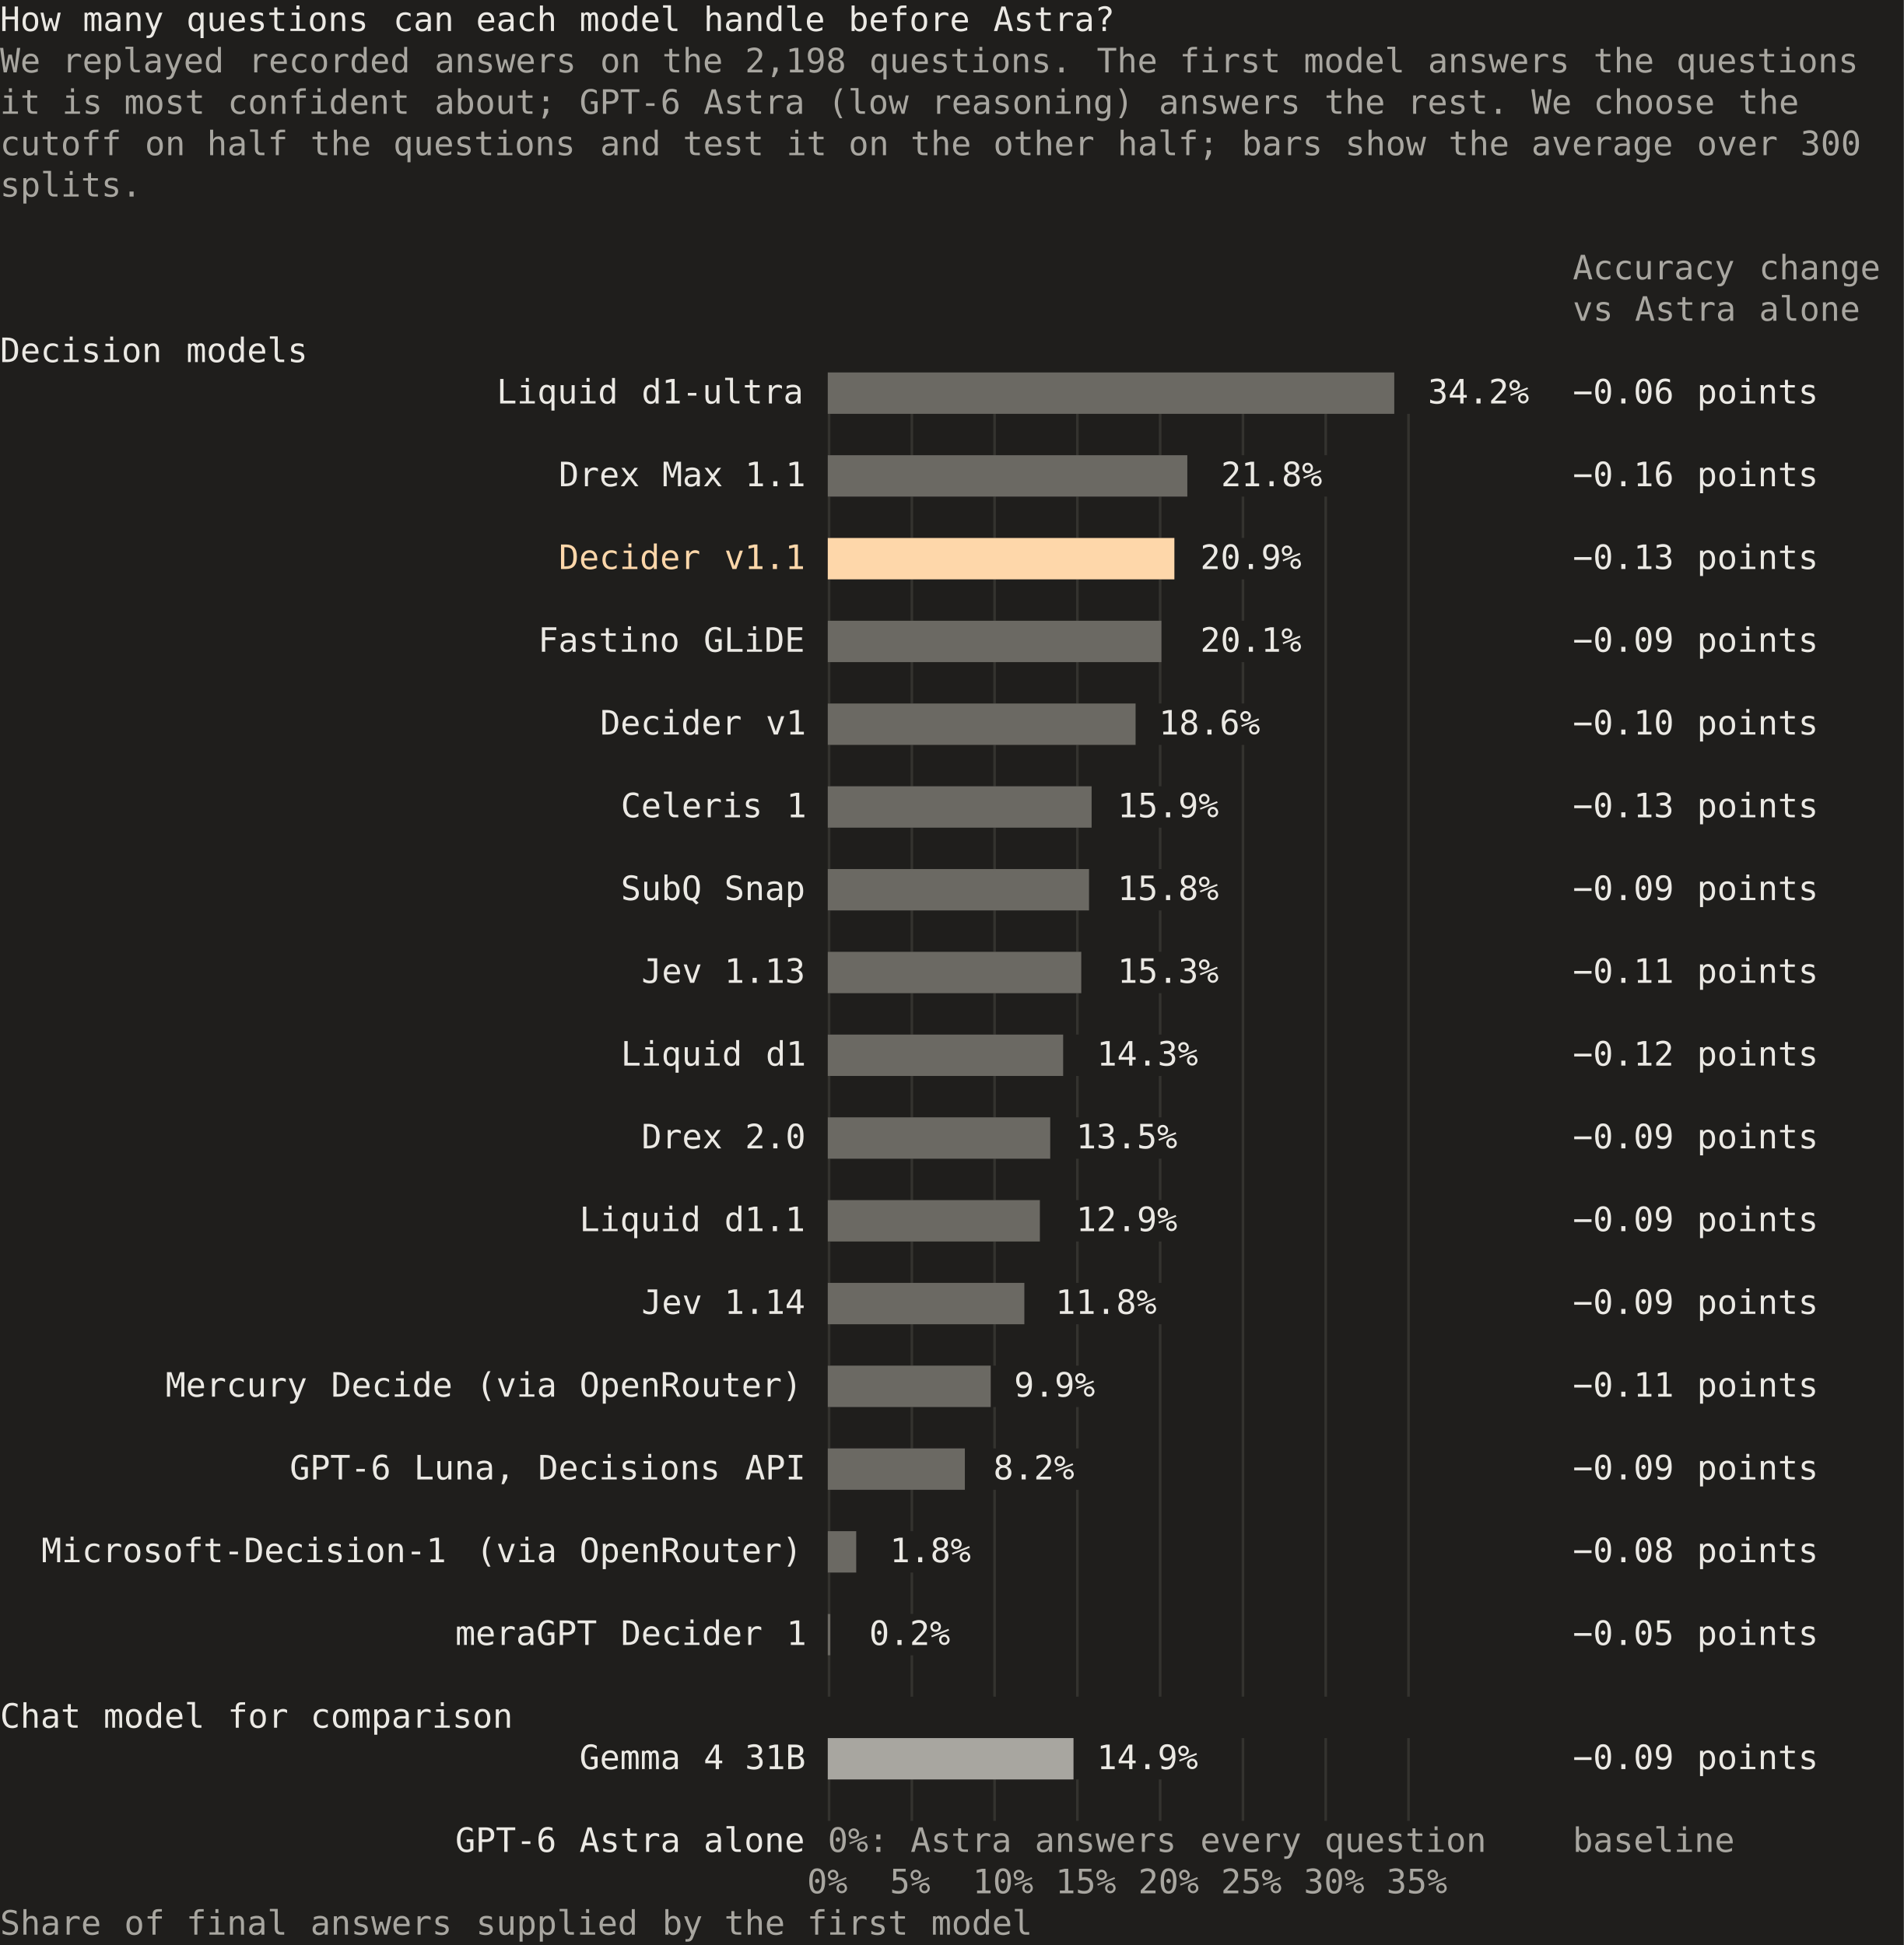
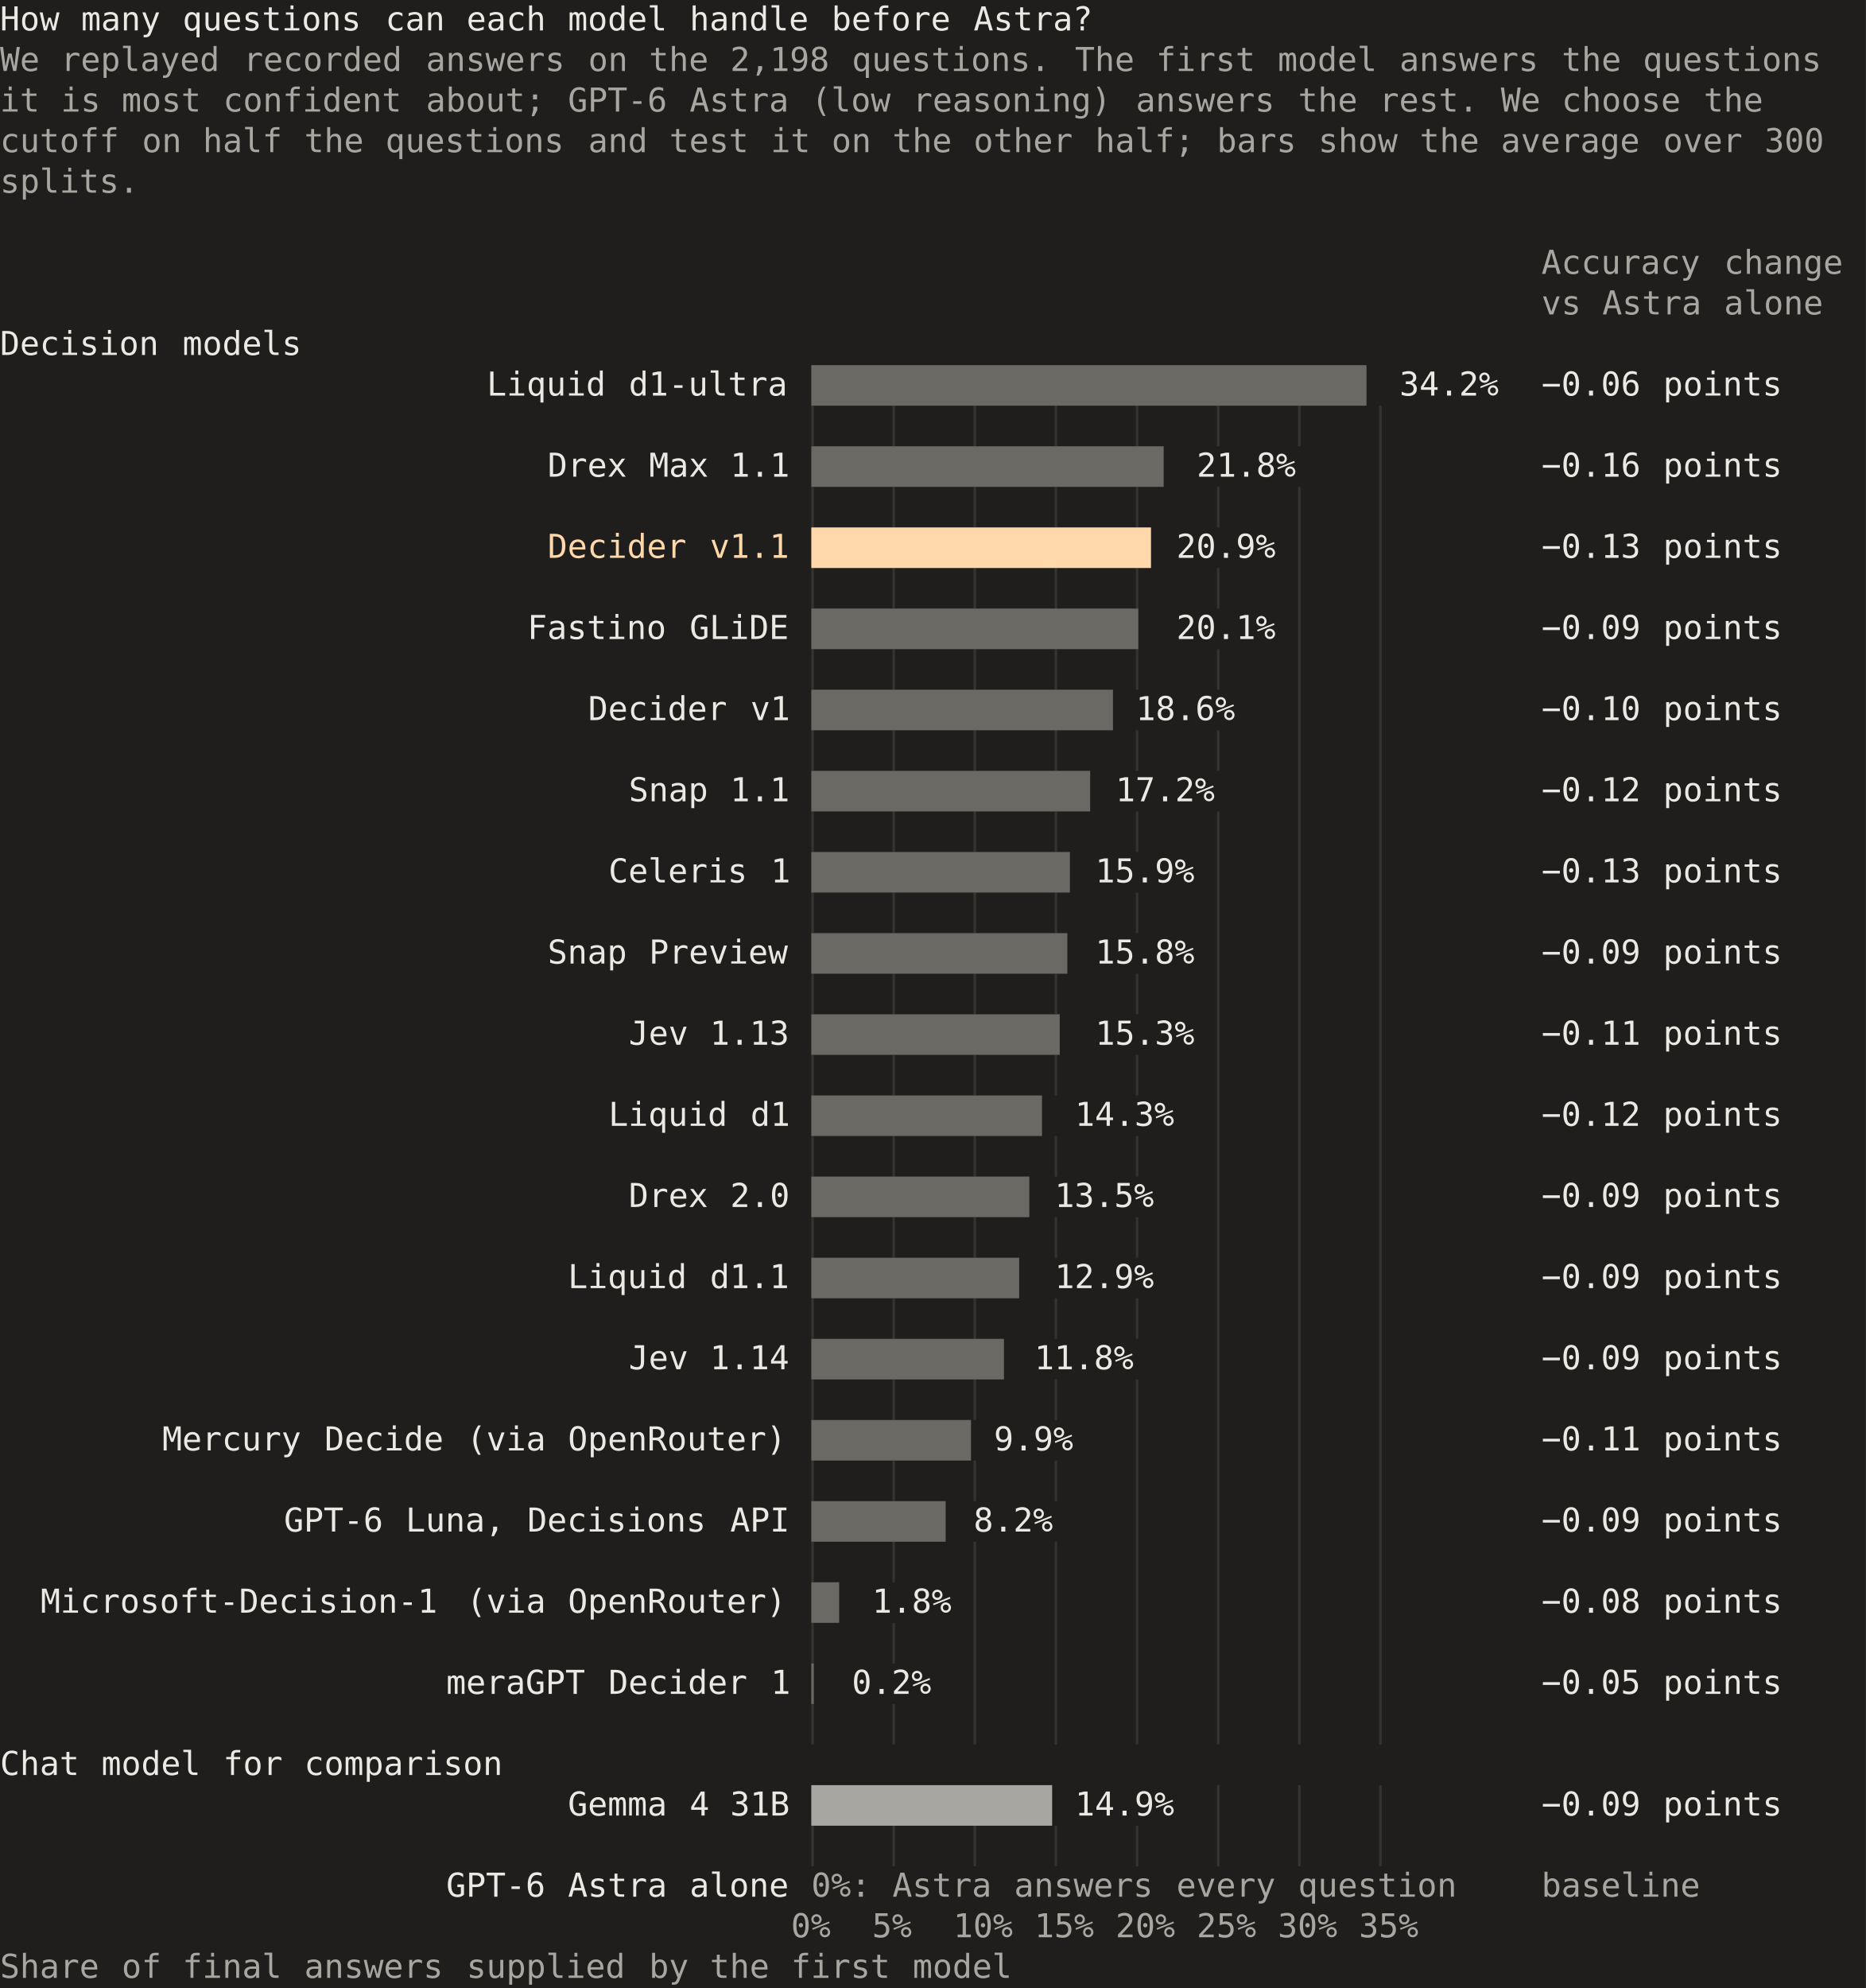
- <svg xmlns="http://www.w3.org/2000/svg" viewBox="0 0 736 752" width="736" height="752" role="img">
+ <svg xmlns="http://www.w3.org/2000/svg" viewBox="0 0 736 784" width="736" height="784" role="img">
  <style>text{font:13px ui-monospace,SFMono-Regular,Menlo,Consolas,"DejaVu Sans Mono",monospace;white-space:pre}</style>
-   <rect width="736" height="752" fill="#1f1e1c" />
-   <path fill="#34332f" d="M320 160h1v16h-1zM352 160h1v16h-1zM384 160h1v16h-1zM416 160h1v16h-1zM448 160h1v16h-1zM480 160h1v16h-1zM512 160h1v16h-1zM544 160h1v16h-1zM544 176h1v16h-1zM320 192h1v16h-1zM352 192h1v16h-1zM384 192h1v16h-1zM416 192h1v16h-1zM448 192h1v16h-1zM480 192h1v16h-1zM512 192h1v16h-1zM544 192h1v16h-1zM512 208h1v16h-1zM544 208h1v16h-1zM320 224h1v16h-1zM352 224h1v16h-1zM384 224h1v16h-1zM416 224h1v16h-1zM448 224h1v16h-1zM480 224h1v16h-1zM512 224h1v16h-1zM544 224h1v16h-1zM512 240h1v16h-1zM544 240h1v16h-1zM320 256h1v16h-1zM352 256h1v16h-1zM384 256h1v16h-1zM416 256h1v16h-1zM448 256h1v16h-1zM480 256h1v16h-1zM512 256h1v16h-1zM544 256h1v16h-1zM512 272h1v16h-1zM544 272h1v16h-1zM320 288h1v16h-1zM352 288h1v16h-1zM384 288h1v16h-1zM416 288h1v16h-1zM448 288h1v16h-1zM480 288h1v16h-1zM512 288h1v16h-1zM544 288h1v16h-1zM480 304h1v16h-1zM512 304h1v16h-1zM544 304h1v16h-1zM320 320h1v16h-1zM352 320h1v16h-1zM384 320h1v16h-1zM416 320h1v16h-1zM448 320h1v16h-1zM480 320h1v16h-1zM512 320h1v16h-1zM544 320h1v16h-1zM480 336h1v16h-1zM512 336h1v16h-1zM544 336h1v16h-1zM320 352h1v16h-1zM352 352h1v16h-1zM384 352h1v16h-1zM416 352h1v16h-1zM448 352h1v16h-1zM480 352h1v16h-1zM512 352h1v16h-1zM544 352h1v16h-1zM480 368h1v16h-1zM512 368h1v16h-1zM544 368h1v16h-1zM320 384h1v16h-1zM352 384h1v16h-1zM384 384h1v16h-1zM416 384h1v16h-1zM448 384h1v16h-1zM480 384h1v16h-1zM512 384h1v16h-1zM544 384h1v16h-1zM480 400h1v16h-1zM512 400h1v16h-1zM544 400h1v16h-1zM320 416h1v16h-1zM352 416h1v16h-1zM384 416h1v16h-1zM416 416h1v16h-1zM448 416h1v16h-1zM480 416h1v16h-1zM512 416h1v16h-1zM544 416h1v16h-1zM480 432h1v16h-1zM512 432h1v16h-1zM544 432h1v16h-1zM320 448h1v16h-1zM352 448h1v16h-1zM384 448h1v16h-1zM416 448h1v16h-1zM448 448h1v16h-1zM480 448h1v16h-1zM512 448h1v16h-1zM544 448h1v16h-1zM480 464h1v16h-1zM512 464h1v16h-1zM544 464h1v16h-1zM320 480h1v16h-1zM352 480h1v16h-1zM384 480h1v16h-1zM416 480h1v16h-1zM448 480h1v16h-1zM480 480h1v16h-1zM512 480h1v16h-1zM544 480h1v16h-1zM480 496h1v16h-1zM512 496h1v16h-1zM544 496h1v16h-1zM320 512h1v16h-1zM352 512h1v16h-1zM384 512h1v16h-1zM416 512h1v16h-1zM448 512h1v16h-1zM480 512h1v16h-1zM512 512h1v16h-1zM544 512h1v16h-1zM448 528h1v16h-1zM480 528h1v16h-1zM512 528h1v16h-1zM544 528h1v16h-1zM320 544h1v16h-1zM352 544h1v16h-1zM384 544h1v16h-1zM416 544h1v16h-1zM448 544h1v16h-1zM480 544h1v16h-1zM512 544h1v16h-1zM544 544h1v16h-1zM448 560h1v16h-1zM480 560h1v16h-1zM512 560h1v16h-1zM544 560h1v16h-1zM320 576h1v16h-1zM352 576h1v16h-1zM384 576h1v16h-1zM416 576h1v16h-1zM448 576h1v16h-1zM480 576h1v16h-1zM512 576h1v16h-1zM544 576h1v16h-1zM384 592h1v16h-1zM416 592h1v16h-1zM448 592h1v16h-1zM480 592h1v16h-1zM512 592h1v16h-1zM544 592h1v16h-1zM320 608h1v16h-1zM352 608h1v16h-1zM384 608h1v16h-1zM416 608h1v16h-1zM448 608h1v16h-1zM480 608h1v16h-1zM512 608h1v16h-1zM544 608h1v16h-1zM384 624h1v16h-1zM416 624h1v16h-1zM448 624h1v16h-1zM480 624h1v16h-1zM512 624h1v16h-1zM544 624h1v16h-1zM320 640h1v16h-1zM352 640h1v16h-1zM384 640h1v16h-1zM416 640h1v16h-1zM448 640h1v16h-1zM480 640h1v16h-1zM512 640h1v16h-1zM544 640h1v16h-1zM480 672h1v16h-1zM512 672h1v16h-1zM544 672h1v16h-1zM320 688h1v16h-1zM352 688h1v16h-1zM384 688h1v16h-1zM416 688h1v16h-1zM448 688h1v16h-1zM480 688h1v16h-1zM512 688h1v16h-1zM544 688h1v16h-1z" />
-   <path fill="#6b6963" d="M320 144h8v16h-8zM328 144h8v16h-8zM336 144h8v16h-8zM344 144h8v16h-8zM352 144h8v16h-8zM360 144h8v16h-8zM368 144h8v16h-8zM376 144h8v16h-8zM384 144h8v16h-8zM392 144h8v16h-8zM400 144h8v16h-8zM408 144h8v16h-8zM416 144h8v16h-8zM424 144h8v16h-8zM432 144h8v16h-8zM440 144h8v16h-8zM448 144h8v16h-8zM456 144h8v16h-8zM464 144h8v16h-8zM472 144h8v16h-8zM480 144h8v16h-8zM488 144h8v16h-8zM496 144h8v16h-8zM504 144h8v16h-8zM512 144h8v16h-8zM520 144h8v16h-8zM528 144h8v16h-8zM536 144h3v16h-3zM320 176h8v16h-8zM328 176h8v16h-8zM336 176h8v16h-8zM344 176h8v16h-8zM352 176h8v16h-8zM360 176h8v16h-8zM368 176h8v16h-8zM376 176h8v16h-8zM384 176h8v16h-8zM392 176h8v16h-8zM400 176h8v16h-8zM408 176h8v16h-8zM416 176h8v16h-8zM424 176h8v16h-8zM432 176h8v16h-8zM440 176h8v16h-8zM448 176h8v16h-8zM456 176h3v16h-3zM320 240h8v16h-8zM328 240h8v16h-8zM336 240h8v16h-8zM344 240h8v16h-8zM352 240h8v16h-8zM360 240h8v16h-8zM368 240h8v16h-8zM376 240h8v16h-8zM384 240h8v16h-8zM392 240h8v16h-8zM400 240h8v16h-8zM408 240h8v16h-8zM416 240h8v16h-8zM424 240h8v16h-8zM432 240h8v16h-8zM440 240h8v16h-8zM448 240h1v16h-1zM320 272h8v16h-8zM328 272h8v16h-8zM336 272h8v16h-8zM344 272h8v16h-8zM352 272h8v16h-8zM360 272h8v16h-8zM368 272h8v16h-8zM376 272h8v16h-8zM384 272h8v16h-8zM392 272h8v16h-8zM400 272h8v16h-8zM408 272h8v16h-8zM416 272h8v16h-8zM424 272h8v16h-8zM432 272h7v16h-7zM320 304h8v16h-8zM328 304h8v16h-8zM336 304h8v16h-8zM344 304h8v16h-8zM352 304h8v16h-8zM360 304h8v16h-8zM368 304h8v16h-8zM376 304h8v16h-8zM384 304h8v16h-8zM392 304h8v16h-8zM400 304h8v16h-8zM408 304h8v16h-8zM416 304h6v16h-6zM320 336h8v16h-8zM328 336h8v16h-8zM336 336h8v16h-8zM344 336h8v16h-8zM352 336h8v16h-8zM360 336h8v16h-8zM368 336h8v16h-8zM376 336h8v16h-8zM384 336h8v16h-8zM392 336h8v16h-8zM400 336h8v16h-8zM408 336h8v16h-8zM416 336h5v16h-5zM320 368h8v16h-8zM328 368h8v16h-8zM336 368h8v16h-8zM344 368h8v16h-8zM352 368h8v16h-8zM360 368h8v16h-8zM368 368h8v16h-8zM376 368h8v16h-8zM384 368h8v16h-8zM392 368h8v16h-8zM400 368h8v16h-8zM408 368h8v16h-8zM416 368h2v16h-2zM320 400h8v16h-8zM328 400h8v16h-8zM336 400h8v16h-8zM344 400h8v16h-8zM352 400h8v16h-8zM360 400h8v16h-8zM368 400h8v16h-8zM376 400h8v16h-8zM384 400h8v16h-8zM392 400h8v16h-8zM400 400h8v16h-8zM408 400h3v16h-3zM320 432h8v16h-8zM328 432h8v16h-8zM336 432h8v16h-8zM344 432h8v16h-8zM352 432h8v16h-8zM360 432h8v16h-8zM368 432h8v16h-8zM376 432h8v16h-8zM384 432h8v16h-8zM392 432h8v16h-8zM400 432h6v16h-6zM320 464h8v16h-8zM328 464h8v16h-8zM336 464h8v16h-8zM344 464h8v16h-8zM352 464h8v16h-8zM360 464h8v16h-8zM368 464h8v16h-8zM376 464h8v16h-8zM384 464h8v16h-8zM392 464h8v16h-8zM400 464h2v16h-2zM320 496h8v16h-8zM328 496h8v16h-8zM336 496h8v16h-8zM344 496h8v16h-8zM352 496h8v16h-8zM360 496h8v16h-8zM368 496h8v16h-8zM376 496h8v16h-8zM384 496h8v16h-8zM392 496h4v16h-4zM320 528h8v16h-8zM328 528h8v16h-8zM336 528h8v16h-8zM344 528h8v16h-8zM352 528h8v16h-8zM360 528h8v16h-8zM368 528h8v16h-8zM376 528h7v16h-7zM320 560h8v16h-8zM328 560h8v16h-8zM336 560h8v16h-8zM344 560h8v16h-8zM352 560h8v16h-8zM360 560h8v16h-8zM368 560h5v16h-5zM320 592h8v16h-8zM328 592h3v16h-3zM320 624h1v16h-1z" />
-   <path fill="#a8a6a0" d="M320 672h8v16h-8zM328 672h8v16h-8zM336 672h8v16h-8zM344 672h8v16h-8zM352 672h8v16h-8zM360 672h8v16h-8zM368 672h8v16h-8zM376 672h8v16h-8zM384 672h8v16h-8zM392 672h8v16h-8zM400 672h8v16h-8zM408 672h7v16h-7z" />
+   <rect width="736" height="784" fill="#1f1e1c" />
+   <path fill="#34332f" d="M320 160h1v16h-1zM352 160h1v16h-1zM384 160h1v16h-1zM416 160h1v16h-1zM448 160h1v16h-1zM480 160h1v16h-1zM512 160h1v16h-1zM544 160h1v16h-1zM544 176h1v16h-1zM320 192h1v16h-1zM352 192h1v16h-1zM384 192h1v16h-1zM416 192h1v16h-1zM448 192h1v16h-1zM480 192h1v16h-1zM512 192h1v16h-1zM544 192h1v16h-1zM512 208h1v16h-1zM544 208h1v16h-1zM320 224h1v16h-1zM352 224h1v16h-1zM384 224h1v16h-1zM416 224h1v16h-1zM448 224h1v16h-1zM480 224h1v16h-1zM512 224h1v16h-1zM544 224h1v16h-1zM512 240h1v16h-1zM544 240h1v16h-1zM320 256h1v16h-1zM352 256h1v16h-1zM384 256h1v16h-1zM416 256h1v16h-1zM448 256h1v16h-1zM480 256h1v16h-1zM512 256h1v16h-1zM544 256h1v16h-1zM512 272h1v16h-1zM544 272h1v16h-1zM320 288h1v16h-1zM352 288h1v16h-1zM384 288h1v16h-1zM416 288h1v16h-1zM448 288h1v16h-1zM480 288h1v16h-1zM512 288h1v16h-1zM544 288h1v16h-1zM512 304h1v16h-1zM544 304h1v16h-1zM320 320h1v16h-1zM352 320h1v16h-1zM384 320h1v16h-1zM416 320h1v16h-1zM448 320h1v16h-1zM480 320h1v16h-1zM512 320h1v16h-1zM544 320h1v16h-1zM480 336h1v16h-1zM512 336h1v16h-1zM544 336h1v16h-1zM320 352h1v16h-1zM352 352h1v16h-1zM384 352h1v16h-1zM416 352h1v16h-1zM448 352h1v16h-1zM480 352h1v16h-1zM512 352h1v16h-1zM544 352h1v16h-1zM480 368h1v16h-1zM512 368h1v16h-1zM544 368h1v16h-1zM320 384h1v16h-1zM352 384h1v16h-1zM384 384h1v16h-1zM416 384h1v16h-1zM448 384h1v16h-1zM480 384h1v16h-1zM512 384h1v16h-1zM544 384h1v16h-1zM480 400h1v16h-1zM512 400h1v16h-1zM544 400h1v16h-1zM320 416h1v16h-1zM352 416h1v16h-1zM384 416h1v16h-1zM416 416h1v16h-1zM448 416h1v16h-1zM480 416h1v16h-1zM512 416h1v16h-1zM544 416h1v16h-1zM480 432h1v16h-1zM512 432h1v16h-1zM544 432h1v16h-1zM320 448h1v16h-1zM352 448h1v16h-1zM384 448h1v16h-1zM416 448h1v16h-1zM448 448h1v16h-1zM480 448h1v16h-1zM512 448h1v16h-1zM544 448h1v16h-1zM480 464h1v16h-1zM512 464h1v16h-1zM544 464h1v16h-1zM320 480h1v16h-1zM352 480h1v16h-1zM384 480h1v16h-1zM416 480h1v16h-1zM448 480h1v16h-1zM480 480h1v16h-1zM512 480h1v16h-1zM544 480h1v16h-1zM480 496h1v16h-1zM512 496h1v16h-1zM544 496h1v16h-1zM320 512h1v16h-1zM352 512h1v16h-1zM384 512h1v16h-1zM416 512h1v16h-1zM448 512h1v16h-1zM480 512h1v16h-1zM512 512h1v16h-1zM544 512h1v16h-1zM480 528h1v16h-1zM512 528h1v16h-1zM544 528h1v16h-1zM320 544h1v16h-1zM352 544h1v16h-1zM384 544h1v16h-1zM416 544h1v16h-1zM448 544h1v16h-1zM480 544h1v16h-1zM512 544h1v16h-1zM544 544h1v16h-1zM448 560h1v16h-1zM480 560h1v16h-1zM512 560h1v16h-1zM544 560h1v16h-1zM320 576h1v16h-1zM352 576h1v16h-1zM384 576h1v16h-1zM416 576h1v16h-1zM448 576h1v16h-1zM480 576h1v16h-1zM512 576h1v16h-1zM544 576h1v16h-1zM448 592h1v16h-1zM480 592h1v16h-1zM512 592h1v16h-1zM544 592h1v16h-1zM320 608h1v16h-1zM352 608h1v16h-1zM384 608h1v16h-1zM416 608h1v16h-1zM448 608h1v16h-1zM480 608h1v16h-1zM512 608h1v16h-1zM544 608h1v16h-1zM384 624h1v16h-1zM416 624h1v16h-1zM448 624h1v16h-1zM480 624h1v16h-1zM512 624h1v16h-1zM544 624h1v16h-1zM320 640h1v16h-1zM352 640h1v16h-1zM384 640h1v16h-1zM416 640h1v16h-1zM448 640h1v16h-1zM480 640h1v16h-1zM512 640h1v16h-1zM544 640h1v16h-1zM384 656h1v16h-1zM416 656h1v16h-1zM448 656h1v16h-1zM480 656h1v16h-1zM512 656h1v16h-1zM544 656h1v16h-1zM320 672h1v16h-1zM352 672h1v16h-1zM384 672h1v16h-1zM416 672h1v16h-1zM448 672h1v16h-1zM480 672h1v16h-1zM512 672h1v16h-1zM544 672h1v16h-1zM480 704h1v16h-1zM512 704h1v16h-1zM544 704h1v16h-1zM320 720h1v16h-1zM352 720h1v16h-1zM384 720h1v16h-1zM416 720h1v16h-1zM448 720h1v16h-1zM480 720h1v16h-1zM512 720h1v16h-1zM544 720h1v16h-1z" />
+   <path fill="#6b6963" d="M320 144h8v16h-8zM328 144h8v16h-8zM336 144h8v16h-8zM344 144h8v16h-8zM352 144h8v16h-8zM360 144h8v16h-8zM368 144h8v16h-8zM376 144h8v16h-8zM384 144h8v16h-8zM392 144h8v16h-8zM400 144h8v16h-8zM408 144h8v16h-8zM416 144h8v16h-8zM424 144h8v16h-8zM432 144h8v16h-8zM440 144h8v16h-8zM448 144h8v16h-8zM456 144h8v16h-8zM464 144h8v16h-8zM472 144h8v16h-8zM480 144h8v16h-8zM488 144h8v16h-8zM496 144h8v16h-8zM504 144h8v16h-8zM512 144h8v16h-8zM520 144h8v16h-8zM528 144h8v16h-8zM536 144h3v16h-3zM320 176h8v16h-8zM328 176h8v16h-8zM336 176h8v16h-8zM344 176h8v16h-8zM352 176h8v16h-8zM360 176h8v16h-8zM368 176h8v16h-8zM376 176h8v16h-8zM384 176h8v16h-8zM392 176h8v16h-8zM400 176h8v16h-8zM408 176h8v16h-8zM416 176h8v16h-8zM424 176h8v16h-8zM432 176h8v16h-8zM440 176h8v16h-8zM448 176h8v16h-8zM456 176h3v16h-3zM320 240h8v16h-8zM328 240h8v16h-8zM336 240h8v16h-8zM344 240h8v16h-8zM352 240h8v16h-8zM360 240h8v16h-8zM368 240h8v16h-8zM376 240h8v16h-8zM384 240h8v16h-8zM392 240h8v16h-8zM400 240h8v16h-8zM408 240h8v16h-8zM416 240h8v16h-8zM424 240h8v16h-8zM432 240h8v16h-8zM440 240h8v16h-8zM448 240h1v16h-1zM320 272h8v16h-8zM328 272h8v16h-8zM336 272h8v16h-8zM344 272h8v16h-8zM352 272h8v16h-8zM360 272h8v16h-8zM368 272h8v16h-8zM376 272h8v16h-8zM384 272h8v16h-8zM392 272h8v16h-8zM400 272h8v16h-8zM408 272h8v16h-8zM416 272h8v16h-8zM424 272h8v16h-8zM432 272h7v16h-7zM320 304h8v16h-8zM328 304h8v16h-8zM336 304h8v16h-8zM344 304h8v16h-8zM352 304h8v16h-8zM360 304h8v16h-8zM368 304h8v16h-8zM376 304h8v16h-8zM384 304h8v16h-8zM392 304h8v16h-8zM400 304h8v16h-8zM408 304h8v16h-8zM416 304h8v16h-8zM424 304h6v16h-6zM320 336h8v16h-8zM328 336h8v16h-8zM336 336h8v16h-8zM344 336h8v16h-8zM352 336h8v16h-8zM360 336h8v16h-8zM368 336h8v16h-8zM376 336h8v16h-8zM384 336h8v16h-8zM392 336h8v16h-8zM400 336h8v16h-8zM408 336h8v16h-8zM416 336h6v16h-6zM320 368h8v16h-8zM328 368h8v16h-8zM336 368h8v16h-8zM344 368h8v16h-8zM352 368h8v16h-8zM360 368h8v16h-8zM368 368h8v16h-8zM376 368h8v16h-8zM384 368h8v16h-8zM392 368h8v16h-8zM400 368h8v16h-8zM408 368h8v16h-8zM416 368h5v16h-5zM320 400h8v16h-8zM328 400h8v16h-8zM336 400h8v16h-8zM344 400h8v16h-8zM352 400h8v16h-8zM360 400h8v16h-8zM368 400h8v16h-8zM376 400h8v16h-8zM384 400h8v16h-8zM392 400h8v16h-8zM400 400h8v16h-8zM408 400h8v16h-8zM416 400h2v16h-2zM320 432h8v16h-8zM328 432h8v16h-8zM336 432h8v16h-8zM344 432h8v16h-8zM352 432h8v16h-8zM360 432h8v16h-8zM368 432h8v16h-8zM376 432h8v16h-8zM384 432h8v16h-8zM392 432h8v16h-8zM400 432h8v16h-8zM408 432h3v16h-3zM320 464h8v16h-8zM328 464h8v16h-8zM336 464h8v16h-8zM344 464h8v16h-8zM352 464h8v16h-8zM360 464h8v16h-8zM368 464h8v16h-8zM376 464h8v16h-8zM384 464h8v16h-8zM392 464h8v16h-8zM400 464h6v16h-6zM320 496h8v16h-8zM328 496h8v16h-8zM336 496h8v16h-8zM344 496h8v16h-8zM352 496h8v16h-8zM360 496h8v16h-8zM368 496h8v16h-8zM376 496h8v16h-8zM384 496h8v16h-8zM392 496h8v16h-8zM400 496h2v16h-2zM320 528h8v16h-8zM328 528h8v16h-8zM336 528h8v16h-8zM344 528h8v16h-8zM352 528h8v16h-8zM360 528h8v16h-8zM368 528h8v16h-8zM376 528h8v16h-8zM384 528h8v16h-8zM392 528h4v16h-4zM320 560h8v16h-8zM328 560h8v16h-8zM336 560h8v16h-8zM344 560h8v16h-8zM352 560h8v16h-8zM360 560h8v16h-8zM368 560h8v16h-8zM376 560h7v16h-7zM320 592h8v16h-8zM328 592h8v16h-8zM336 592h8v16h-8zM344 592h8v16h-8zM352 592h8v16h-8zM360 592h8v16h-8zM368 592h5v16h-5zM320 624h8v16h-8zM328 624h3v16h-3zM320 656h1v16h-1z" />
+   <path fill="#a8a6a0" d="M320 704h8v16h-8zM328 704h8v16h-8zM336 704h8v16h-8zM344 704h8v16h-8zM352 704h8v16h-8zM360 704h8v16h-8zM368 704h8v16h-8zM376 704h8v16h-8zM384 704h8v16h-8zM392 704h8v16h-8zM400 704h8v16h-8zM408 704h7v16h-7z" />
  <path fill="#fed7aa" d="M320 208h8v16h-8zM328 208h8v16h-8zM336 208h8v16h-8zM344 208h8v16h-8zM352 208h8v16h-8zM360 208h8v16h-8zM368 208h8v16h-8zM376 208h8v16h-8zM384 208h8v16h-8zM392 208h8v16h-8zM400 208h8v16h-8zM408 208h8v16h-8zM416 208h8v16h-8zM424 208h8v16h-8zM432 208h8v16h-8zM440 208h8v16h-8zM448 208h6v16h-6z" />
  <text x="0 8 16" y="12" fill="#ebe9e4" font-weight="600">How</text>
  <text x="32 40 48 56" y="12" fill="#ebe9e4" font-weight="600">many</text>
  <text x="72 80 88 96 104 112 120 128 136" y="12" fill="#ebe9e4" font-weight="600">questions</text>
  <text x="152 160 168" y="12" fill="#ebe9e4" font-weight="600">can</text>
  <text x="184 192 200 208" y="12" fill="#ebe9e4" font-weight="600">each</text>
  <text x="224 232 240 248 256" y="12" fill="#ebe9e4" font-weight="600">model</text>
  <text x="272 280 288 296 304 312" y="12" fill="#ebe9e4" font-weight="600">handle</text>
  <text x="328 336 344 352 360 368" y="12" fill="#ebe9e4" font-weight="600">before</text>
  <text x="384 392 400 408 416 424" y="12" fill="#ebe9e4" font-weight="600">Astra?</text>
  <text x="0 8" y="28" fill="#a8a6a0">We</text>
  <text x="24 32 40 48 56 64 72 80" y="28" fill="#a8a6a0">replayed</text>
  <text x="96 104 112 120 128 136 144 152" y="28" fill="#a8a6a0">recorded</text>
  <text x="168 176 184 192 200 208 216" y="28" fill="#a8a6a0">answers</text>
  <text x="232 240" y="28" fill="#a8a6a0">on</text>
  <text x="256 264 272" y="28" fill="#a8a6a0">the</text>
  <text x="288 296 304 312 320" y="28" fill="#a8a6a0">2,198</text>
  <text x="336 344 352 360 368 376 384 392 400 408" y="28" fill="#a8a6a0">questions.</text>
  <text x="424 432 440" y="28" fill="#a8a6a0">The</text>
  <text x="456 464 472 480 488" y="28" fill="#a8a6a0">first</text>
  <text x="504 512 520 528 536" y="28" fill="#a8a6a0">model</text>
  <text x="552 560 568 576 584 592 600" y="28" fill="#a8a6a0">answers</text>
  <text x="616 624 632" y="28" fill="#a8a6a0">the</text>
  <text x="648 656 664 672 680 688 696 704 712" y="28" fill="#a8a6a0">questions</text>
  <text x="0 8" y="44" fill="#a8a6a0">it</text>
  <text x="24 32" y="44" fill="#a8a6a0">is</text>
  <text x="48 56 64 72" y="44" fill="#a8a6a0">most</text>
  <text x="88 96 104 112 120 128 136 144 152" y="44" fill="#a8a6a0">confident</text>
  <text x="168 176 184 192 200 208" y="44" fill="#a8a6a0">about;</text>
  <text x="224 232 240 248 256" y="44" fill="#a8a6a0">GPT-6</text>
  <text x="272 280 288 296 304" y="44" fill="#a8a6a0">Astra</text>
  <text x="320 328 336 344" y="44" fill="#a8a6a0">(low</text>
  <text x="360 368 376 384 392 400 408 416 424 432" y="44" fill="#a8a6a0">reasoning)</text>
  <text x="448 456 464 472 480 488 496" y="44" fill="#a8a6a0">answers</text>
  <text x="512 520 528" y="44" fill="#a8a6a0">the</text>
  <text x="544 552 560 568 576" y="44" fill="#a8a6a0">rest.</text>
  <text x="592 600" y="44" fill="#a8a6a0">We</text>
  <text x="616 624 632 640 648 656" y="44" fill="#a8a6a0">choose</text>
  <text x="672 680 688" y="44" fill="#a8a6a0">the</text>
  <text x="0 8 16 24 32 40" y="60" fill="#a8a6a0">cutoff</text>
  <text x="56 64" y="60" fill="#a8a6a0">on</text>
  <text x="80 88 96 104" y="60" fill="#a8a6a0">half</text>
  <text x="120 128 136" y="60" fill="#a8a6a0">the</text>
  <text x="152 160 168 176 184 192 200 208 216" y="60" fill="#a8a6a0">questions</text>
  <text x="232 240 248" y="60" fill="#a8a6a0">and</text>
  <text x="264 272 280 288" y="60" fill="#a8a6a0">test</text>
  <text x="304 312" y="60" fill="#a8a6a0">it</text>
  <text x="328 336" y="60" fill="#a8a6a0">on</text>
  <text x="352 360 368" y="60" fill="#a8a6a0">the</text>
  <text x="384 392 400 408 416" y="60" fill="#a8a6a0">other</text>
  <text x="432 440 448 456 464" y="60" fill="#a8a6a0">half;</text>
  <text x="480 488 496 504" y="60" fill="#a8a6a0">bars</text>
  <text x="520 528 536 544" y="60" fill="#a8a6a0">show</text>
  <text x="560 568 576" y="60" fill="#a8a6a0">the</text>
  <text x="592 600 608 616 624 632 640" y="60" fill="#a8a6a0">average</text>
  <text x="656 664 672 680" y="60" fill="#a8a6a0">over</text>
  <text x="696 704 712" y="60" fill="#a8a6a0">300</text>
  <text x="0 8 16 24 32 40 48" y="76" fill="#a8a6a0">splits.</text>
  <text x="608 616 624 632 640 648 656 664" y="108" fill="#a8a6a0">Accuracy</text>
  <text x="680 688 696 704 712 720" y="108" fill="#a8a6a0">change</text>
  <text x="608 616" y="124" fill="#a8a6a0">vs</text>
  <text x="632 640 648 656 664" y="124" fill="#a8a6a0">Astra</text>
  <text x="680 688 696 704 712" y="124" fill="#a8a6a0">alone</text>
  <text x="0 8 16 24 32 40 48 56" y="140" fill="#ebe9e4" font-weight="600">Decision</text>
  <text x="72 80 88 96 104 112" y="140" fill="#ebe9e4" font-weight="600">models</text>
  <text x="192 200 208 216 224 232" y="156" fill="#ebe9e4">Liquid</text>
  <text x="248 256 264 272 280 288 296 304" y="156" fill="#ebe9e4">d1-ultra</text>
  <text x="552 560 568 576 584" y="156" fill="#ebe9e4">34.2%</text>
  <text x="608 616 624 632 640" y="156" fill="#ebe9e4">−0.06</text>
  <text x="656 664 672 680 688 696" y="156" fill="#ebe9e4">points</text>
  <text x="216 224 232 240" y="188" fill="#ebe9e4">Drex</text>
  <text x="256 264 272" y="188" fill="#ebe9e4">Max</text>
  <text x="288 296 304" y="188" fill="#ebe9e4">1.1</text>
  <text x="472 480 488 496 504" y="188" fill="#ebe9e4">21.8%</text>
  <text x="608 616 624 632 640" y="188" fill="#ebe9e4">−0.16</text>
  <text x="656 664 672 680 688 696" y="188" fill="#ebe9e4">points</text>
  <text x="216 224 232 240 248 256 264" y="220" fill="#fed7aa" font-weight="600">Decider</text>
  <text x="280 288 296 304" y="220" fill="#fed7aa" font-weight="600">v1.1</text>
  <text x="464 472 480 488 496" y="220" fill="#ebe9e4" font-weight="600">20.9%</text>
  <text x="608 616 624 632 640" y="220" fill="#ebe9e4">−0.13</text>
  <text x="656 664 672 680 688 696" y="220" fill="#ebe9e4">points</text>
  <text x="208 216 224 232 240 248 256" y="252" fill="#ebe9e4">Fastino</text>
  <text x="272 280 288 296 304" y="252" fill="#ebe9e4">GLiDE</text>
  <text x="464 472 480 488 496" y="252" fill="#ebe9e4">20.1%</text>
  <text x="608 616 624 632 640" y="252" fill="#ebe9e4">−0.09</text>
  <text x="656 664 672 680 688 696" y="252" fill="#ebe9e4">points</text>
  <text x="232 240 248 256 264 272 280" y="284" fill="#ebe9e4">Decider</text>
  <text x="296 304" y="284" fill="#ebe9e4">v1</text>
  <text x="448 456 464 472 480" y="284" fill="#ebe9e4">18.6%</text>
  <text x="608 616 624 632 640" y="284" fill="#ebe9e4">−0.10</text>
  <text x="656 664 672 680 688 696" y="284" fill="#ebe9e4">points</text>
-   <text x="240 248 256 264 272 280 288" y="316" fill="#ebe9e4">Celeris</text>
-   <text x="304" y="316" fill="#ebe9e4">1</text>
-   <text x="432 440 448 456 464" y="316" fill="#ebe9e4">15.9%</text>
-   <text x="608 616 624 632 640" y="316" fill="#ebe9e4">−0.13</text>
+   <text x="248 256 264 272" y="316" fill="#ebe9e4">Snap</text>
+   <text x="288 296 304" y="316" fill="#ebe9e4">1.1</text>
+   <text x="440 448 456 464 472" y="316" fill="#ebe9e4">17.2%</text>
+   <text x="608 616 624 632 640" y="316" fill="#ebe9e4">−0.12</text>
  <text x="656 664 672 680 688 696" y="316" fill="#ebe9e4">points</text>
-   <text x="240 248 256 264" y="348" fill="#ebe9e4">SubQ</text>
-   <text x="280 288 296 304" y="348" fill="#ebe9e4">Snap</text>
-   <text x="432 440 448 456 464" y="348" fill="#ebe9e4">15.8%</text>
-   <text x="608 616 624 632 640" y="348" fill="#ebe9e4">−0.09</text>
+   <text x="240 248 256 264 272 280 288" y="348" fill="#ebe9e4">Celeris</text>
+   <text x="304" y="348" fill="#ebe9e4">1</text>
+   <text x="432 440 448 456 464" y="348" fill="#ebe9e4">15.9%</text>
+   <text x="608 616 624 632 640" y="348" fill="#ebe9e4">−0.13</text>
  <text x="656 664 672 680 688 696" y="348" fill="#ebe9e4">points</text>
-   <text x="248 256 264" y="380" fill="#ebe9e4">Jev</text>
-   <text x="280 288 296 304" y="380" fill="#ebe9e4">1.13</text>
-   <text x="432 440 448 456 464" y="380" fill="#ebe9e4">15.3%</text>
-   <text x="608 616 624 632 640" y="380" fill="#ebe9e4">−0.11</text>
+   <text x="216 224 232 240" y="380" fill="#ebe9e4">Snap</text>
+   <text x="256 264 272 280 288 296 304" y="380" fill="#ebe9e4">Preview</text>
+   <text x="432 440 448 456 464" y="380" fill="#ebe9e4">15.8%</text>
+   <text x="608 616 624 632 640" y="380" fill="#ebe9e4">−0.09</text>
  <text x="656 664 672 680 688 696" y="380" fill="#ebe9e4">points</text>
-   <text x="240 248 256 264 272 280" y="412" fill="#ebe9e4">Liquid</text>
-   <text x="296 304" y="412" fill="#ebe9e4">d1</text>
-   <text x="424 432 440 448 456" y="412" fill="#ebe9e4">14.3%</text>
-   <text x="608 616 624 632 640" y="412" fill="#ebe9e4">−0.12</text>
+   <text x="248 256 264" y="412" fill="#ebe9e4">Jev</text>
+   <text x="280 288 296 304" y="412" fill="#ebe9e4">1.13</text>
+   <text x="432 440 448 456 464" y="412" fill="#ebe9e4">15.3%</text>
+   <text x="608 616 624 632 640" y="412" fill="#ebe9e4">−0.11</text>
  <text x="656 664 672 680 688 696" y="412" fill="#ebe9e4">points</text>
-   <text x="248 256 264 272" y="444" fill="#ebe9e4">Drex</text>
-   <text x="288 296 304" y="444" fill="#ebe9e4">2.0</text>
-   <text x="416 424 432 440 448" y="444" fill="#ebe9e4">13.5%</text>
-   <text x="608 616 624 632 640" y="444" fill="#ebe9e4">−0.09</text>
+   <text x="240 248 256 264 272 280" y="444" fill="#ebe9e4">Liquid</text>
+   <text x="296 304" y="444" fill="#ebe9e4">d1</text>
+   <text x="424 432 440 448 456" y="444" fill="#ebe9e4">14.3%</text>
+   <text x="608 616 624 632 640" y="444" fill="#ebe9e4">−0.12</text>
  <text x="656 664 672 680 688 696" y="444" fill="#ebe9e4">points</text>
-   <text x="224 232 240 248 256 264" y="476" fill="#ebe9e4">Liquid</text>
-   <text x="280 288 296 304" y="476" fill="#ebe9e4">d1.1</text>
-   <text x="416 424 432 440 448" y="476" fill="#ebe9e4">12.9%</text>
+   <text x="248 256 264 272" y="476" fill="#ebe9e4">Drex</text>
+   <text x="288 296 304" y="476" fill="#ebe9e4">2.0</text>
+   <text x="416 424 432 440 448" y="476" fill="#ebe9e4">13.5%</text>
  <text x="608 616 624 632 640" y="476" fill="#ebe9e4">−0.09</text>
  <text x="656 664 672 680 688 696" y="476" fill="#ebe9e4">points</text>
-   <text x="248 256 264" y="508" fill="#ebe9e4">Jev</text>
-   <text x="280 288 296 304" y="508" fill="#ebe9e4">1.14</text>
-   <text x="408 416 424 432 440" y="508" fill="#ebe9e4">11.8%</text>
+   <text x="224 232 240 248 256 264" y="508" fill="#ebe9e4">Liquid</text>
+   <text x="280 288 296 304" y="508" fill="#ebe9e4">d1.1</text>
+   <text x="416 424 432 440 448" y="508" fill="#ebe9e4">12.9%</text>
  <text x="608 616 624 632 640" y="508" fill="#ebe9e4">−0.09</text>
  <text x="656 664 672 680 688 696" y="508" fill="#ebe9e4">points</text>
-   <text x="64 72 80 88 96 104 112" y="540" fill="#ebe9e4">Mercury</text>
-   <text x="128 136 144 152 160 168" y="540" fill="#ebe9e4">Decide</text>
-   <text x="184 192 200 208" y="540" fill="#ebe9e4">(via</text>
-   <text x="224 232 240 248 256 264 272 280 288 296 304" y="540" fill="#ebe9e4">OpenRouter)</text>
-   <text x="392 400 408 416" y="540" fill="#ebe9e4">9.9%</text>
-   <text x="608 616 624 632 640" y="540" fill="#ebe9e4">−0.11</text>
+   <text x="248 256 264" y="540" fill="#ebe9e4">Jev</text>
+   <text x="280 288 296 304" y="540" fill="#ebe9e4">1.14</text>
+   <text x="408 416 424 432 440" y="540" fill="#ebe9e4">11.8%</text>
+   <text x="608 616 624 632 640" y="540" fill="#ebe9e4">−0.09</text>
  <text x="656 664 672 680 688 696" y="540" fill="#ebe9e4">points</text>
-   <text x="112 120 128 136 144" y="572" fill="#ebe9e4">GPT-6</text>
-   <text x="160 168 176 184 192" y="572" fill="#ebe9e4">Luna,</text>
-   <text x="208 216 224 232 240 248 256 264 272" y="572" fill="#ebe9e4">Decisions</text>
-   <text x="288 296 304" y="572" fill="#ebe9e4">API</text>
-   <text x="384 392 400 408" y="572" fill="#ebe9e4">8.2%</text>
-   <text x="608 616 624 632 640" y="572" fill="#ebe9e4">−0.09</text>
+   <text x="64 72 80 88 96 104 112" y="572" fill="#ebe9e4">Mercury</text>
+   <text x="128 136 144 152 160 168" y="572" fill="#ebe9e4">Decide</text>
+   <text x="184 192 200 208" y="572" fill="#ebe9e4">(via</text>
+   <text x="224 232 240 248 256 264 272 280 288 296 304" y="572" fill="#ebe9e4">OpenRouter)</text>
+   <text x="392 400 408 416" y="572" fill="#ebe9e4">9.9%</text>
+   <text x="608 616 624 632 640" y="572" fill="#ebe9e4">−0.11</text>
  <text x="656 664 672 680 688 696" y="572" fill="#ebe9e4">points</text>
-   <text x="16 24 32 40 48 56 64 72 80 88 96 104 112 120 128 136 144 152 160 168" y="604" fill="#ebe9e4">Microsoft-Decision-1</text>
-   <text x="184 192 200 208" y="604" fill="#ebe9e4">(via</text>
-   <text x="224 232 240 248 256 264 272 280 288 296 304" y="604" fill="#ebe9e4">OpenRouter)</text>
-   <text x="344 352 360 368" y="604" fill="#ebe9e4">1.8%</text>
-   <text x="608 616 624 632 640" y="604" fill="#ebe9e4">−0.08</text>
+   <text x="112 120 128 136 144" y="604" fill="#ebe9e4">GPT-6</text>
+   <text x="160 168 176 184 192" y="604" fill="#ebe9e4">Luna,</text>
+   <text x="208 216 224 232 240 248 256 264 272" y="604" fill="#ebe9e4">Decisions</text>
+   <text x="288 296 304" y="604" fill="#ebe9e4">API</text>
+   <text x="384 392 400 408" y="604" fill="#ebe9e4">8.2%</text>
+   <text x="608 616 624 632 640" y="604" fill="#ebe9e4">−0.09</text>
  <text x="656 664 672 680 688 696" y="604" fill="#ebe9e4">points</text>
-   <text x="176 184 192 200 208 216 224" y="636" fill="#ebe9e4">meraGPT</text>
-   <text x="240 248 256 264 272 280 288" y="636" fill="#ebe9e4">Decider</text>
-   <text x="304" y="636" fill="#ebe9e4">1</text>
-   <text x="336 344 352 360" y="636" fill="#ebe9e4">0.2%</text>
-   <text x="608 616 624 632 640" y="636" fill="#ebe9e4">−0.05</text>
+   <text x="16 24 32 40 48 56 64 72 80 88 96 104 112 120 128 136 144 152 160 168" y="636" fill="#ebe9e4">Microsoft-Decision-1</text>
+   <text x="184 192 200 208" y="636" fill="#ebe9e4">(via</text>
+   <text x="224 232 240 248 256 264 272 280 288 296 304" y="636" fill="#ebe9e4">OpenRouter)</text>
+   <text x="344 352 360 368" y="636" fill="#ebe9e4">1.8%</text>
+   <text x="608 616 624 632 640" y="636" fill="#ebe9e4">−0.08</text>
  <text x="656 664 672 680 688 696" y="636" fill="#ebe9e4">points</text>
-   <text x="0 8 16 24" y="668" fill="#ebe9e4" font-weight="600">Chat</text>
-   <text x="40 48 56 64 72" y="668" fill="#ebe9e4" font-weight="600">model</text>
-   <text x="88 96 104" y="668" fill="#ebe9e4" font-weight="600">for</text>
-   <text x="120 128 136 144 152 160 168 176 184 192" y="668" fill="#ebe9e4" font-weight="600">comparison</text>
-   <text x="224 232 240 248 256" y="684" fill="#ebe9e4">Gemma</text>
-   <text x="272" y="684" fill="#ebe9e4">4</text>
-   <text x="288 296 304" y="684" fill="#ebe9e4">31B</text>
-   <text x="424 432 440 448 456" y="684" fill="#ebe9e4">14.9%</text>
-   <text x="608 616 624 632 640" y="684" fill="#ebe9e4">−0.09</text>
-   <text x="656 664 672 680 688 696" y="684" fill="#ebe9e4">points</text>
-   <text x="176 184 192 200 208" y="716" fill="#ebe9e4">GPT-6</text>
-   <text x="224 232 240 248 256" y="716" fill="#ebe9e4">Astra</text>
-   <text x="272 280 288 296 304" y="716" fill="#ebe9e4">alone</text>
-   <text x="320 328 336" y="716" fill="#a8a6a0">0%:</text>
-   <text x="352 360 368 376 384" y="716" fill="#a8a6a0">Astra</text>
-   <text x="400 408 416 424 432 440 448" y="716" fill="#a8a6a0">answers</text>
-   <text x="464 472 480 488 496" y="716" fill="#a8a6a0">every</text>
-   <text x="512 520 528 536 544 552 560 568" y="716" fill="#a8a6a0">question</text>
-   <text x="608 616 624 632 640 648 656 664" y="716" fill="#a8a6a0">baseline</text>
-   <text x="312 320" y="732" fill="#a8a6a0">0%</text>
-   <text x="344 352" y="732" fill="#a8a6a0">5%</text>
-   <text x="376 384 392" y="732" fill="#a8a6a0">10%</text>
-   <text x="408 416 424" y="732" fill="#a8a6a0">15%</text>
-   <text x="440 448 456" y="732" fill="#a8a6a0">20%</text>
-   <text x="472 480 488" y="732" fill="#a8a6a0">25%</text>
-   <text x="504 512 520" y="732" fill="#a8a6a0">30%</text>
-   <text x="536 544 552" y="732" fill="#a8a6a0">35%</text>
-   <text x="0 8 16 24 32" y="748" fill="#a8a6a0">Share</text>
-   <text x="48 56" y="748" fill="#a8a6a0">of</text>
-   <text x="72 80 88 96 104" y="748" fill="#a8a6a0">final</text>
-   <text x="120 128 136 144 152 160 168" y="748" fill="#a8a6a0">answers</text>
-   <text x="184 192 200 208 216 224 232 240" y="748" fill="#a8a6a0">supplied</text>
-   <text x="256 264" y="748" fill="#a8a6a0">by</text>
-   <text x="280 288 296" y="748" fill="#a8a6a0">the</text>
-   <text x="312 320 328 336 344" y="748" fill="#a8a6a0">first</text>
-   <text x="360 368 376 384 392" y="748" fill="#a8a6a0">model</text>
+   <text x="176 184 192 200 208 216 224" y="668" fill="#ebe9e4">meraGPT</text>
+   <text x="240 248 256 264 272 280 288" y="668" fill="#ebe9e4">Decider</text>
+   <text x="304" y="668" fill="#ebe9e4">1</text>
+   <text x="336 344 352 360" y="668" fill="#ebe9e4">0.2%</text>
+   <text x="608 616 624 632 640" y="668" fill="#ebe9e4">−0.05</text>
+   <text x="656 664 672 680 688 696" y="668" fill="#ebe9e4">points</text>
+   <text x="0 8 16 24" y="700" fill="#ebe9e4" font-weight="600">Chat</text>
+   <text x="40 48 56 64 72" y="700" fill="#ebe9e4" font-weight="600">model</text>
+   <text x="88 96 104" y="700" fill="#ebe9e4" font-weight="600">for</text>
+   <text x="120 128 136 144 152 160 168 176 184 192" y="700" fill="#ebe9e4" font-weight="600">comparison</text>
+   <text x="224 232 240 248 256" y="716" fill="#ebe9e4">Gemma</text>
+   <text x="272" y="716" fill="#ebe9e4">4</text>
+   <text x="288 296 304" y="716" fill="#ebe9e4">31B</text>
+   <text x="424 432 440 448 456" y="716" fill="#ebe9e4">14.9%</text>
+   <text x="608 616 624 632 640" y="716" fill="#ebe9e4">−0.09</text>
+   <text x="656 664 672 680 688 696" y="716" fill="#ebe9e4">points</text>
+   <text x="176 184 192 200 208" y="748" fill="#ebe9e4">GPT-6</text>
+   <text x="224 232 240 248 256" y="748" fill="#ebe9e4">Astra</text>
+   <text x="272 280 288 296 304" y="748" fill="#ebe9e4">alone</text>
+   <text x="320 328 336" y="748" fill="#a8a6a0">0%:</text>
+   <text x="352 360 368 376 384" y="748" fill="#a8a6a0">Astra</text>
+   <text x="400 408 416 424 432 440 448" y="748" fill="#a8a6a0">answers</text>
+   <text x="464 472 480 488 496" y="748" fill="#a8a6a0">every</text>
+   <text x="512 520 528 536 544 552 560 568" y="748" fill="#a8a6a0">question</text>
+   <text x="608 616 624 632 640 648 656 664" y="748" fill="#a8a6a0">baseline</text>
+   <text x="312 320" y="764" fill="#a8a6a0">0%</text>
+   <text x="344 352" y="764" fill="#a8a6a0">5%</text>
+   <text x="376 384 392" y="764" fill="#a8a6a0">10%</text>
+   <text x="408 416 424" y="764" fill="#a8a6a0">15%</text>
+   <text x="440 448 456" y="764" fill="#a8a6a0">20%</text>
+   <text x="472 480 488" y="764" fill="#a8a6a0">25%</text>
+   <text x="504 512 520" y="764" fill="#a8a6a0">30%</text>
+   <text x="536 544 552" y="764" fill="#a8a6a0">35%</text>
+   <text x="0 8 16 24 32" y="780" fill="#a8a6a0">Share</text>
+   <text x="48 56" y="780" fill="#a8a6a0">of</text>
+   <text x="72 80 88 96 104" y="780" fill="#a8a6a0">final</text>
+   <text x="120 128 136 144 152 160 168" y="780" fill="#a8a6a0">answers</text>
+   <text x="184 192 200 208 216 224 232 240" y="780" fill="#a8a6a0">supplied</text>
+   <text x="256 264" y="780" fill="#a8a6a0">by</text>
+   <text x="280 288 296" y="780" fill="#a8a6a0">the</text>
+   <text x="312 320 328 336 344" y="780" fill="#a8a6a0">first</text>
+   <text x="360 368 376 384 392" y="780" fill="#a8a6a0">model</text>
</svg>
